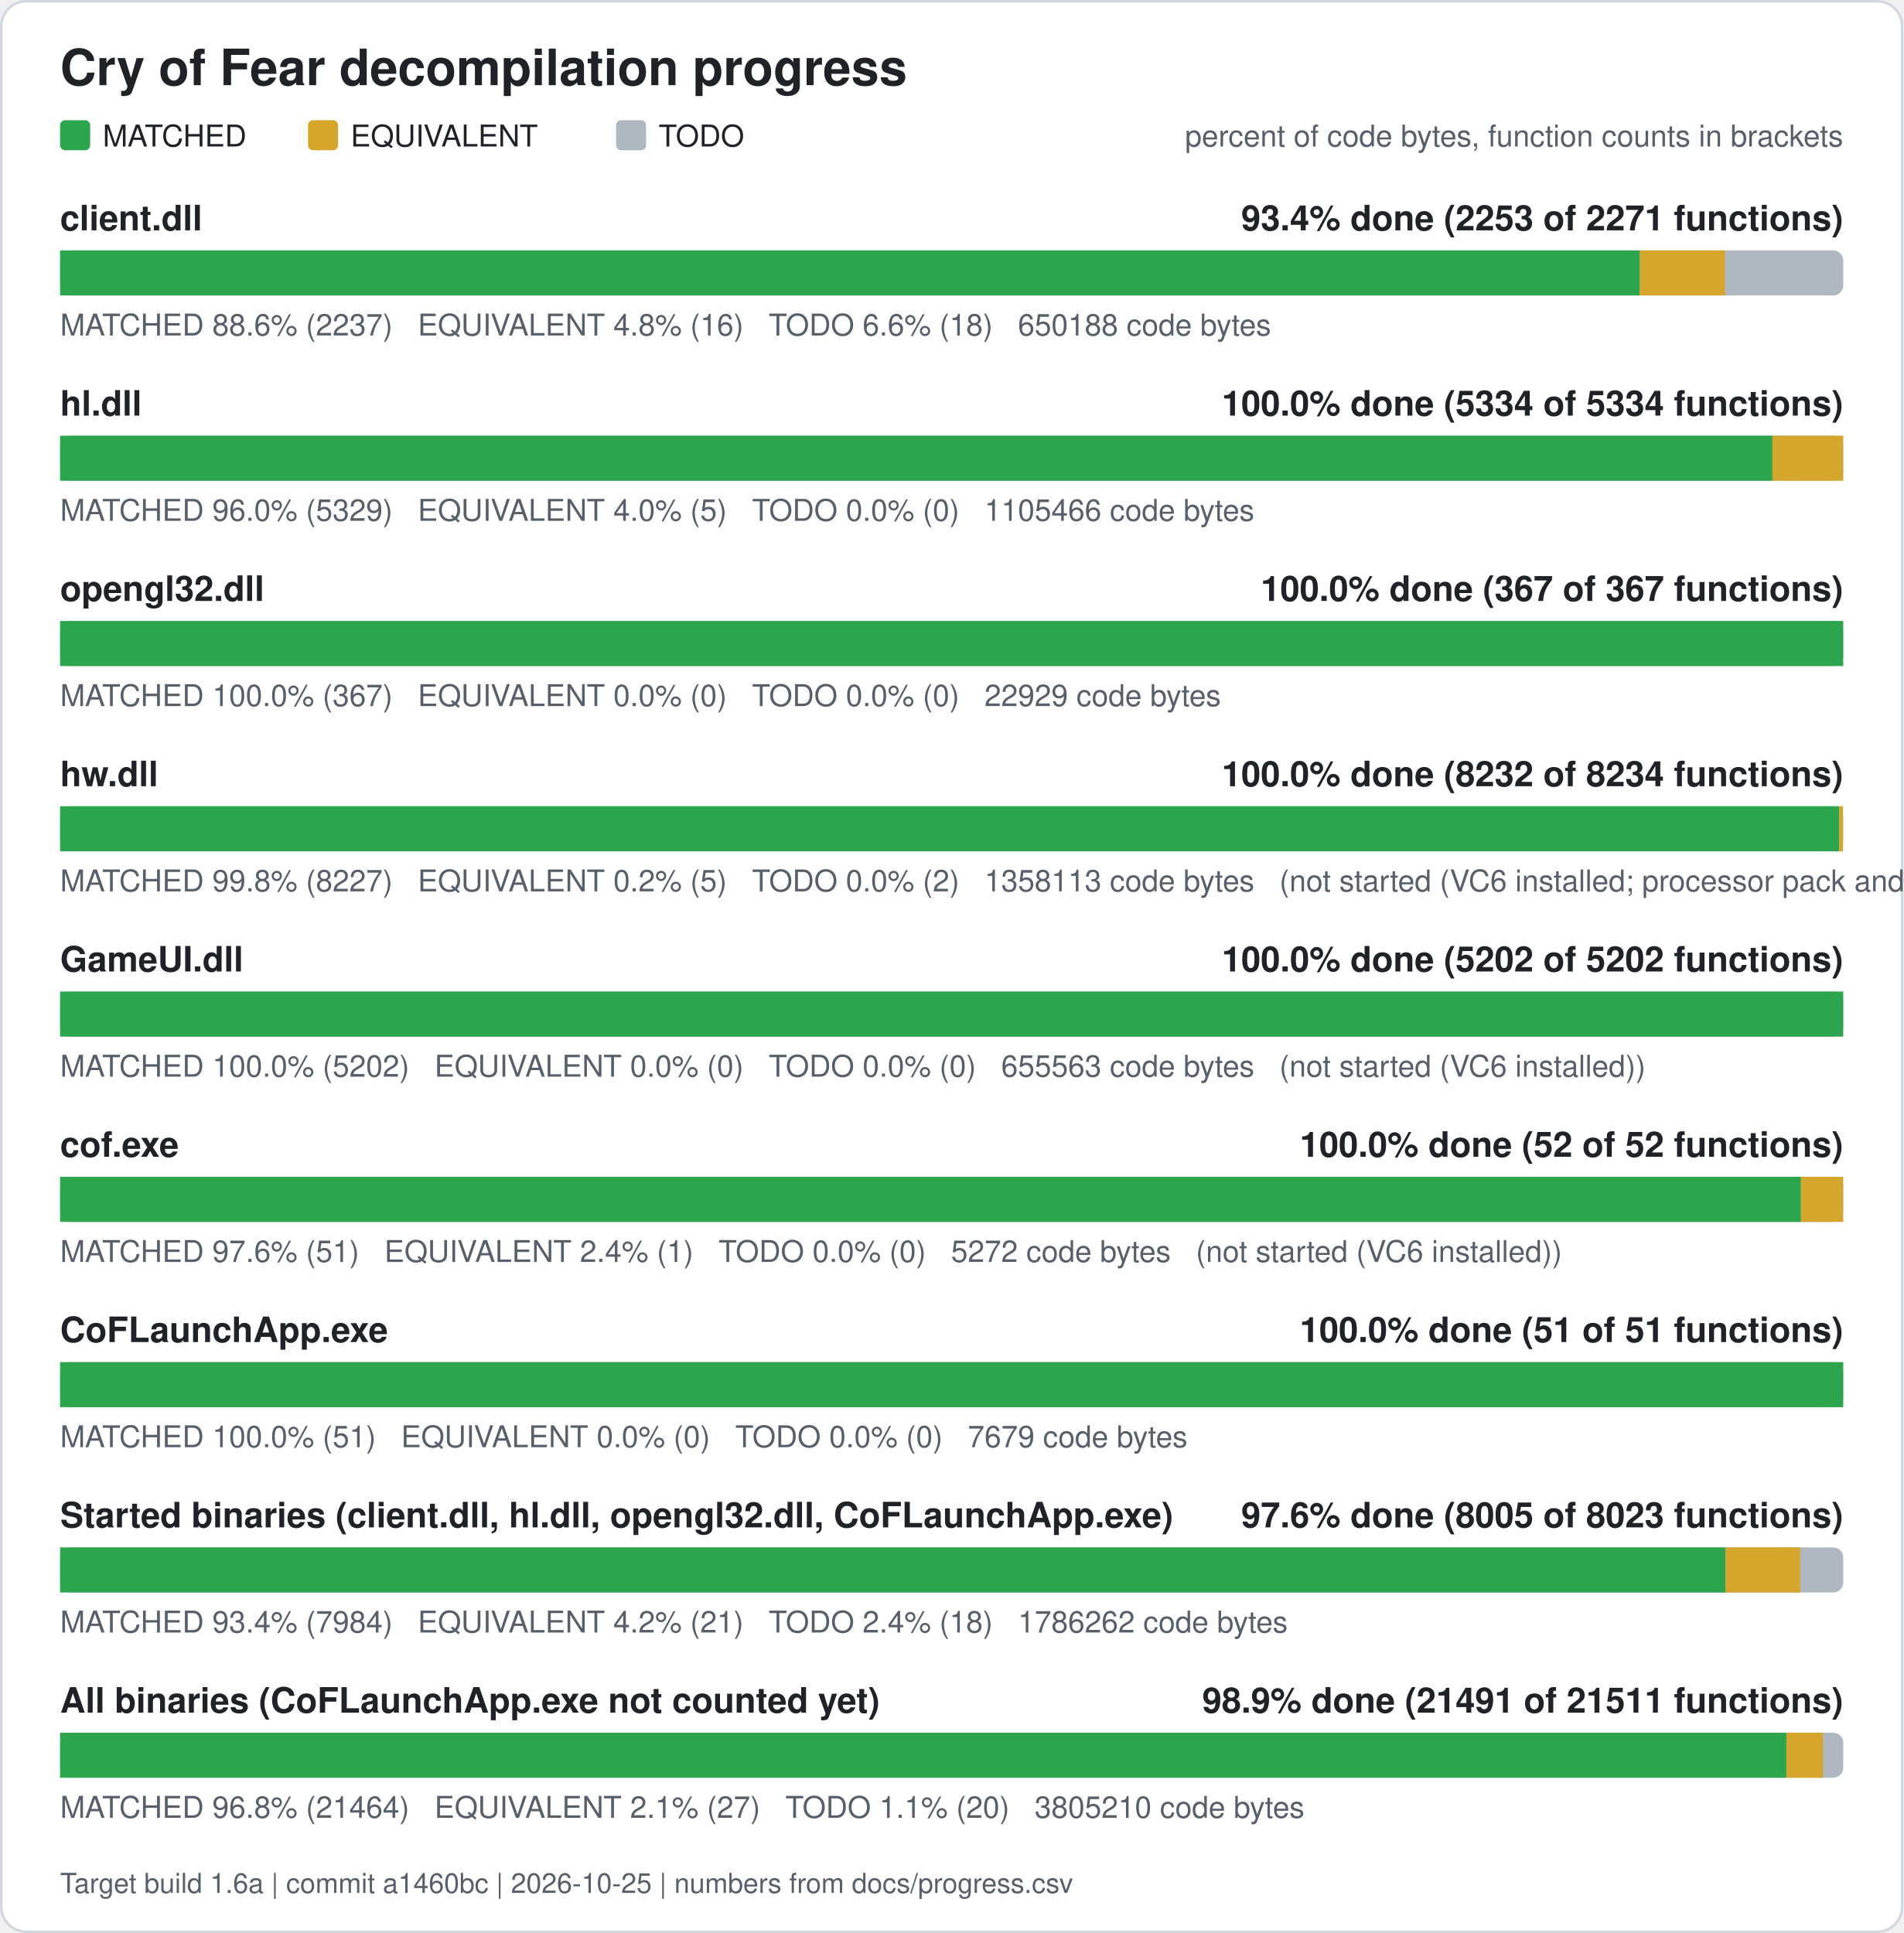
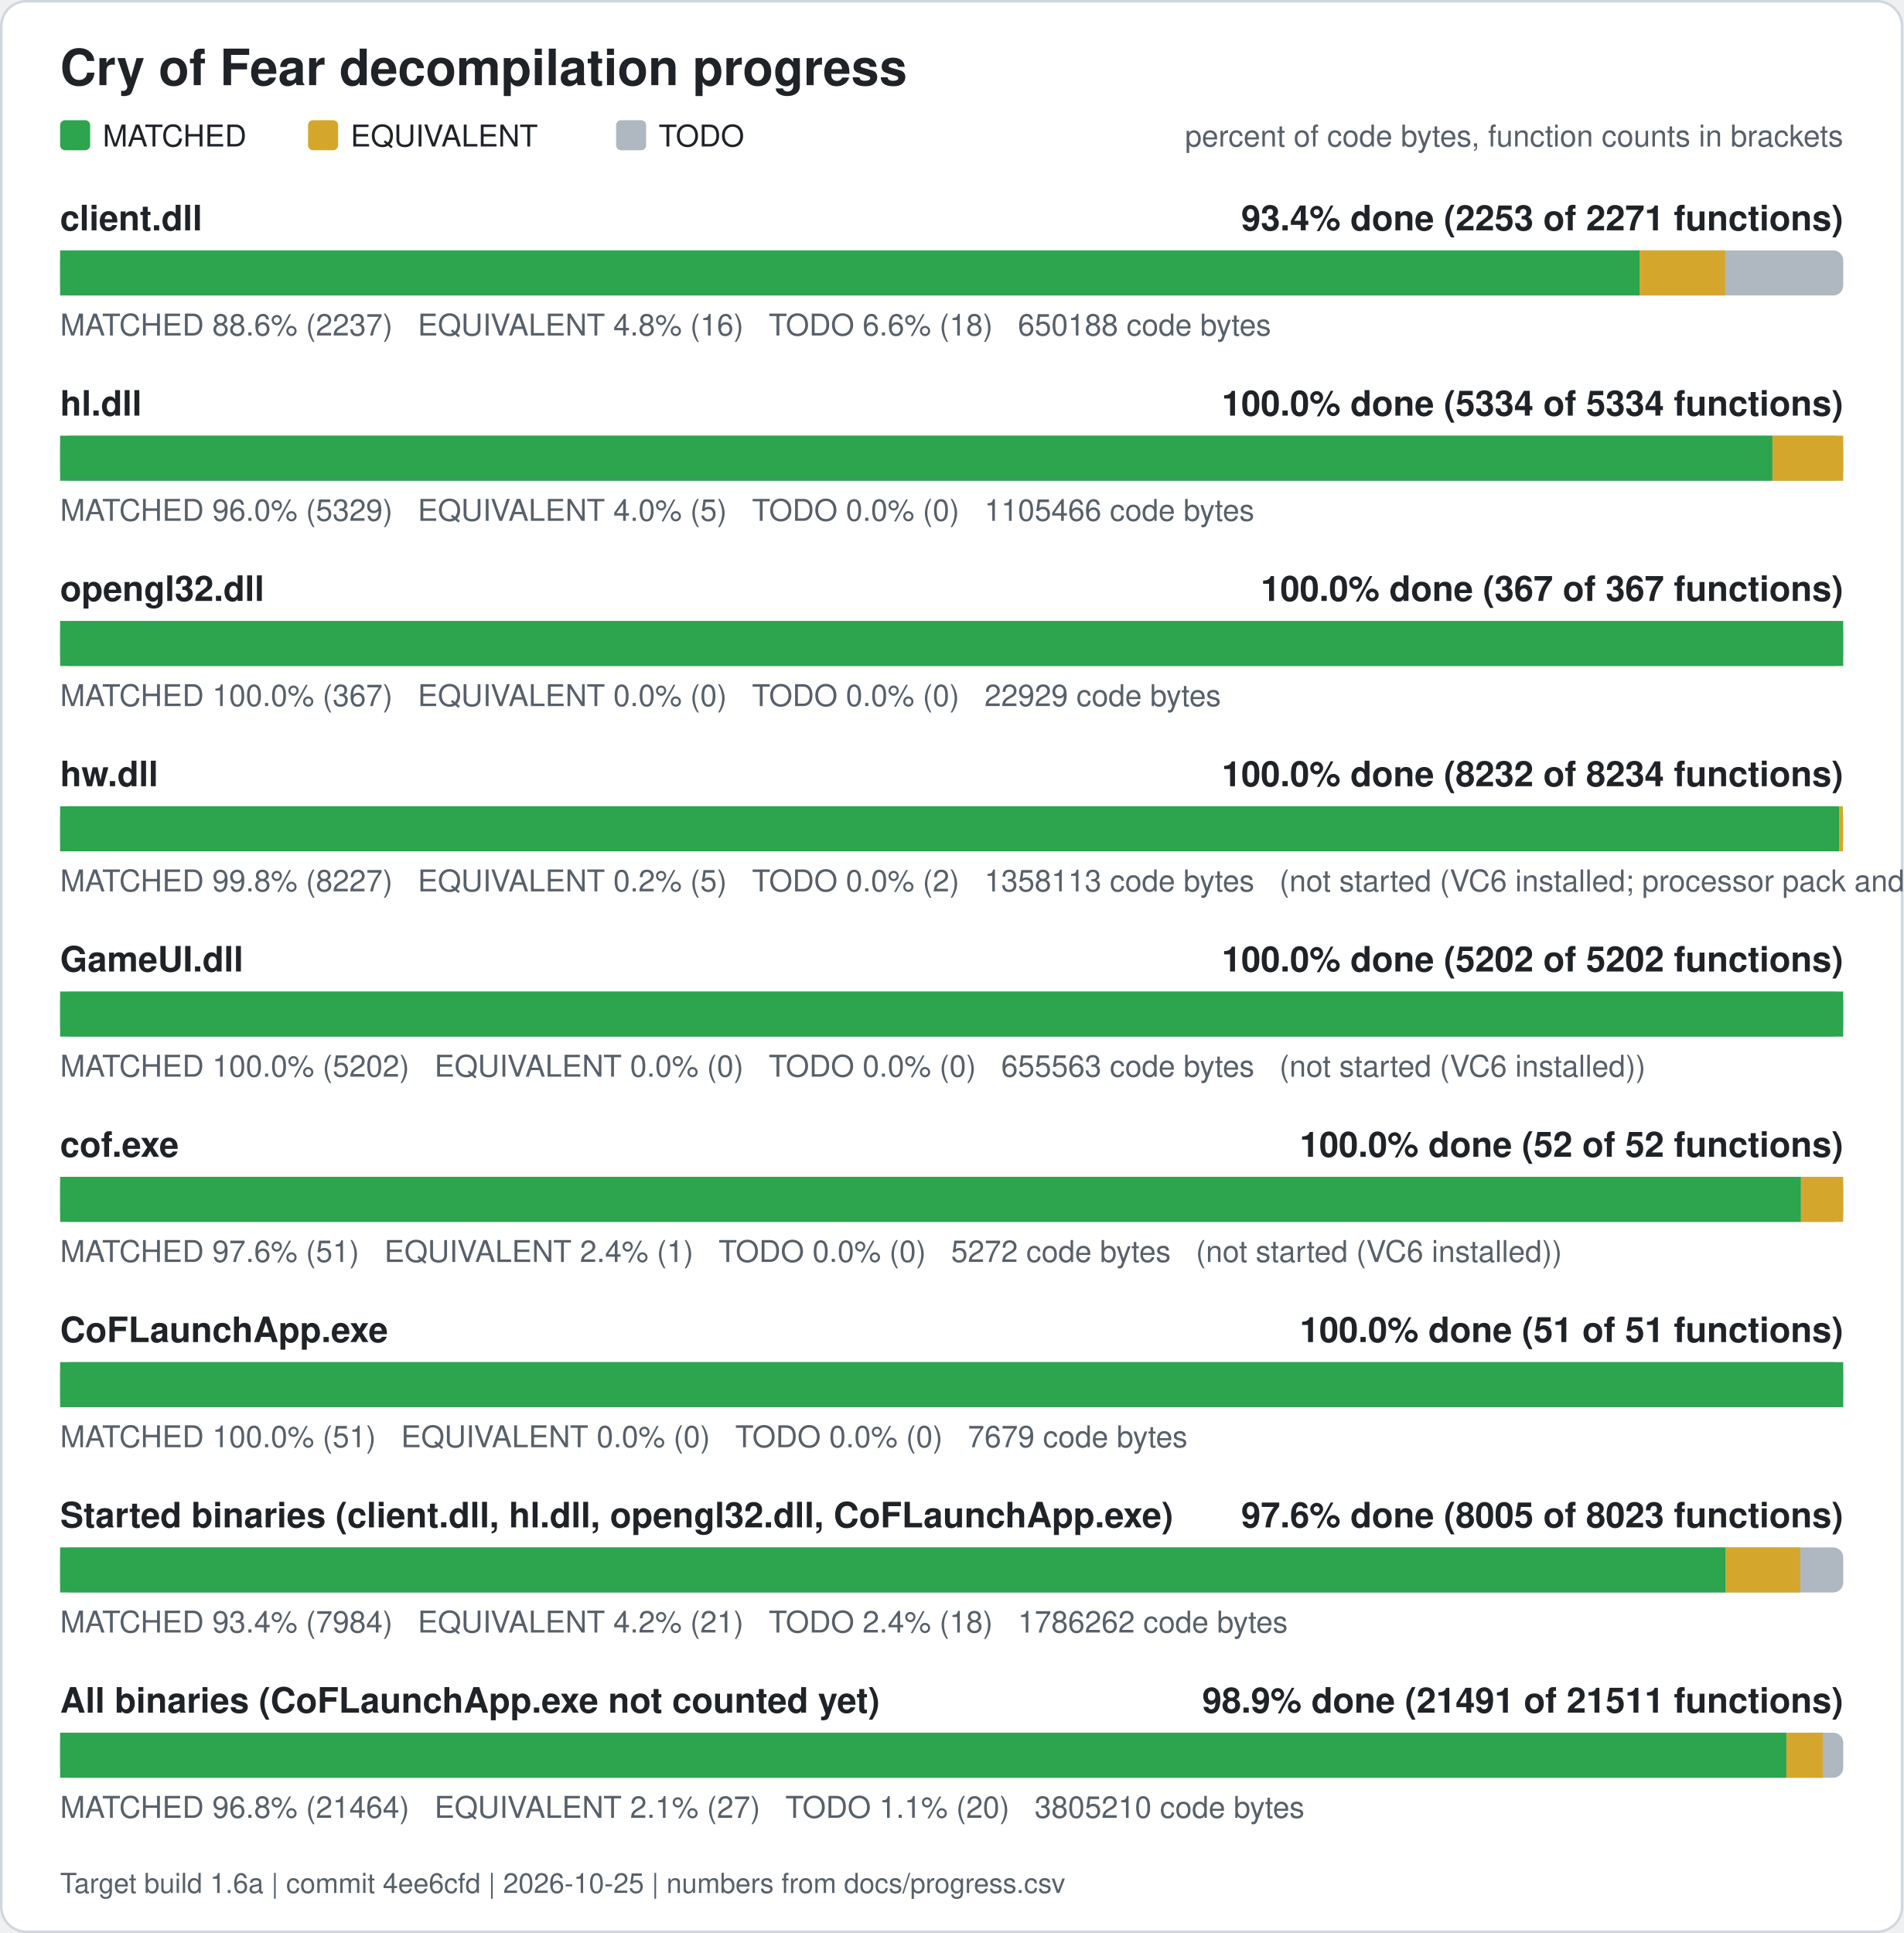
<svg xmlns="http://www.w3.org/2000/svg" width="760" height="772" viewBox="0 0 760 772" role="img" aria-label="Cry of Fear decompilation progress">
  <rect x="0.5" y="0.5" width="759" height="771" rx="10" fill="#ffffff" stroke="#d0d7de" />
  <text x="24" y="34" font-family="Segoe UI, Helvetica, Arial, sans-serif" font-size="20" font-weight="600" fill="#1f2328">Cry of Fear decompilation progress</text>
  <rect x="24" y="48" width="12" height="12" rx="2" fill="#2da44e" />
  <text x="41" y="58.5" font-family="Segoe UI, Helvetica, Arial, sans-serif" font-size="12" fill="#1f2328">MATCHED</text>
  <rect x="123" y="48" width="12" height="12" rx="2" fill="#d4a72c" />
  <text x="140" y="58.5" font-family="Segoe UI, Helvetica, Arial, sans-serif" font-size="12" fill="#1f2328">EQUIVALENT</text>
  <rect x="246" y="48" width="12" height="12" rx="2" fill="#afb8c1" />
  <text x="263" y="58.5" font-family="Segoe UI, Helvetica, Arial, sans-serif" font-size="12" fill="#1f2328">TODO</text>
  <text x="736" y="58.5" font-family="Segoe UI, Helvetica, Arial, sans-serif" font-size="12" fill="#57606a" text-anchor="end">percent of code bytes, function counts in brackets</text>
  <text x="24" y="92" font-family="Segoe UI, Helvetica, Arial, sans-serif" font-size="14" font-weight="600" fill="#1f2328">client.dll</text>
  <text x="736" y="92" font-family="Segoe UI, Helvetica, Arial, sans-serif" font-size="14" font-weight="600" fill="#1f2328" text-anchor="end">93.4% done (2253 of 2271 functions)</text>
  <rect x="24" y="100" width="712" height="18" rx="4" fill="#afb8c1" />
  <rect x="24.00" y="100" width="630.76" height="18" fill="#2da44e" />
  <rect x="654.76" y="100" width="34.05" height="18" fill="#d4a72c" />
  <text x="24" y="134" font-family="Segoe UI, Helvetica, Arial, sans-serif" font-size="12" fill="#57606a" xml:space="preserve">MATCHED 88.6% (2237)   EQUIVALENT 4.8% (16)   TODO 6.6% (18)   650188 code bytes</text>
  <text x="24" y="166" font-family="Segoe UI, Helvetica, Arial, sans-serif" font-size="14" font-weight="600" fill="#1f2328">hl.dll</text>
  <text x="736" y="166" font-family="Segoe UI, Helvetica, Arial, sans-serif" font-size="14" font-weight="600" fill="#1f2328" text-anchor="end">100.0% done (5334 of 5334 functions)</text>
  <rect x="24" y="174" width="712" height="18" rx="4" fill="#afb8c1" />
  <rect x="24.00" y="174" width="683.73" height="18" fill="#2da44e" />
  <rect x="707.73" y="174" width="28.27" height="18" fill="#d4a72c" />
  <text x="24" y="208" font-family="Segoe UI, Helvetica, Arial, sans-serif" font-size="12" fill="#57606a" xml:space="preserve">MATCHED 96.0% (5329)   EQUIVALENT 4.0% (5)   TODO 0.0% (0)   1105466 code bytes</text>
  <text x="24" y="240" font-family="Segoe UI, Helvetica, Arial, sans-serif" font-size="14" font-weight="600" fill="#1f2328">opengl32.dll</text>
  <text x="736" y="240" font-family="Segoe UI, Helvetica, Arial, sans-serif" font-size="14" font-weight="600" fill="#1f2328" text-anchor="end">100.0% done (367 of 367 functions)</text>
  <rect x="24" y="248" width="712" height="18" rx="4" fill="#afb8c1" />
  <rect x="24.00" y="248" width="712.00" height="18" fill="#2da44e" />
  <text x="24" y="282" font-family="Segoe UI, Helvetica, Arial, sans-serif" font-size="12" fill="#57606a" xml:space="preserve">MATCHED 100.0% (367)   EQUIVALENT 0.0% (0)   TODO 0.0% (0)   22929 code bytes</text>
  <text x="24" y="314" font-family="Segoe UI, Helvetica, Arial, sans-serif" font-size="14" font-weight="600" fill="#1f2328">hw.dll</text>
  <text x="736" y="314" font-family="Segoe UI, Helvetica, Arial, sans-serif" font-size="14" font-weight="600" fill="#1f2328" text-anchor="end">100.0% done (8232 of 8234 functions)</text>
  <rect x="24" y="322" width="712" height="18" rx="4" fill="#afb8c1" />
  <rect x="24.00" y="322" width="710.37" height="18" fill="#2da44e" />
  <rect x="734.37" y="322" width="1.52" height="18" fill="#d4a72c" />
  <text x="24" y="356" font-family="Segoe UI, Helvetica, Arial, sans-serif" font-size="12" fill="#57606a" xml:space="preserve">MATCHED 99.8% (8227)   EQUIVALENT 0.2% (5)   TODO 0.0% (2)   1358113 code bytes   (not started (VC6 installed; processor pack and VS 2005 objects need those compilers))</text>
  <text x="24" y="388" font-family="Segoe UI, Helvetica, Arial, sans-serif" font-size="14" font-weight="600" fill="#1f2328">GameUI.dll</text>
  <text x="736" y="388" font-family="Segoe UI, Helvetica, Arial, sans-serif" font-size="14" font-weight="600" fill="#1f2328" text-anchor="end">100.0% done (5202 of 5202 functions)</text>
  <rect x="24" y="396" width="712" height="18" rx="4" fill="#afb8c1" />
  <rect x="24.00" y="396" width="712.00" height="18" fill="#2da44e" />
  <text x="24" y="430" font-family="Segoe UI, Helvetica, Arial, sans-serif" font-size="12" fill="#57606a" xml:space="preserve">MATCHED 100.0% (5202)   EQUIVALENT 0.0% (0)   TODO 0.0% (0)   655563 code bytes   (not started (VC6 installed))</text>
  <text x="24" y="462" font-family="Segoe UI, Helvetica, Arial, sans-serif" font-size="14" font-weight="600" fill="#1f2328">cof.exe</text>
  <text x="736" y="462" font-family="Segoe UI, Helvetica, Arial, sans-serif" font-size="14" font-weight="600" fill="#1f2328" text-anchor="end">100.0% done (52 of 52 functions)</text>
  <rect x="24" y="470" width="712" height="18" rx="4" fill="#afb8c1" />
  <rect x="24.00" y="470" width="695.12" height="18" fill="#2da44e" />
  <rect x="719.12" y="470" width="16.88" height="18" fill="#d4a72c" />
  <text x="24" y="504" font-family="Segoe UI, Helvetica, Arial, sans-serif" font-size="12" fill="#57606a" xml:space="preserve">MATCHED 97.6% (51)   EQUIVALENT 2.4% (1)   TODO 0.0% (0)   5272 code bytes   (not started (VC6 installed))</text>
  <text x="24" y="536" font-family="Segoe UI, Helvetica, Arial, sans-serif" font-size="14" font-weight="600" fill="#1f2328">CoFLaunchApp.exe</text>
  <text x="736" y="536" font-family="Segoe UI, Helvetica, Arial, sans-serif" font-size="14" font-weight="600" fill="#1f2328" text-anchor="end">100.0% done (51 of 51 functions)</text>
  <rect x="24" y="544" width="712" height="18" rx="4" fill="#afb8c1" />
  <rect x="24.00" y="544" width="712.00" height="18" fill="#2da44e" />
  <text x="24" y="578" font-family="Segoe UI, Helvetica, Arial, sans-serif" font-size="12" fill="#57606a" xml:space="preserve">MATCHED 100.0% (51)   EQUIVALENT 0.0% (0)   TODO 0.0% (0)   7679 code bytes</text>
  <text x="24" y="610" font-family="Segoe UI, Helvetica, Arial, sans-serif" font-size="14" font-weight="600" fill="#1f2328">Started binaries (client.dll, hl.dll, opengl32.dll, CoFLaunchApp.exe)</text>
  <text x="736" y="610" font-family="Segoe UI, Helvetica, Arial, sans-serif" font-size="14" font-weight="600" fill="#1f2328" text-anchor="end">97.6% done (8005 of 8023 functions)</text>
  <rect x="24" y="618" width="712" height="18" rx="4" fill="#afb8c1" />
  <rect x="24.00" y="618" width="664.93" height="18" fill="#2da44e" />
  <rect x="688.93" y="618" width="29.89" height="18" fill="#d4a72c" />
  <text x="24" y="652" font-family="Segoe UI, Helvetica, Arial, sans-serif" font-size="12" fill="#57606a" xml:space="preserve">MATCHED 93.4% (7984)   EQUIVALENT 4.2% (21)   TODO 2.4% (18)   1786262 code bytes</text>
  <text x="24" y="684" font-family="Segoe UI, Helvetica, Arial, sans-serif" font-size="14" font-weight="600" fill="#1f2328">All binaries (CoFLaunchApp.exe not counted yet)</text>
  <text x="736" y="684" font-family="Segoe UI, Helvetica, Arial, sans-serif" font-size="14" font-weight="600" fill="#1f2328" text-anchor="end">98.9% done (21491 of 21511 functions)</text>
  <rect x="24" y="692" width="712" height="18" rx="4" fill="#afb8c1" />
  <rect x="24.00" y="692" width="689.30" height="18" fill="#2da44e" />
  <rect x="713.30" y="692" width="14.60" height="18" fill="#d4a72c" />
  <text x="24" y="726" font-family="Segoe UI, Helvetica, Arial, sans-serif" font-size="12" fill="#57606a" xml:space="preserve">MATCHED 96.8% (21464)   EQUIVALENT 2.1% (27)   TODO 1.1% (20)   3805210 code bytes</text>
-   <text x="24" y="756" font-family="Segoe UI, Helvetica, Arial, sans-serif" font-size="11" fill="#57606a">Target build 1.6a | commit a1460bc | 2026-10-25 | numbers from docs/progress.csv</text>
+   <text x="24" y="756" font-family="Segoe UI, Helvetica, Arial, sans-serif" font-size="11" fill="#57606a">Target build 1.6a | commit 4ee6cfd | 2026-10-25 | numbers from docs/progress.csv</text>
</svg>
